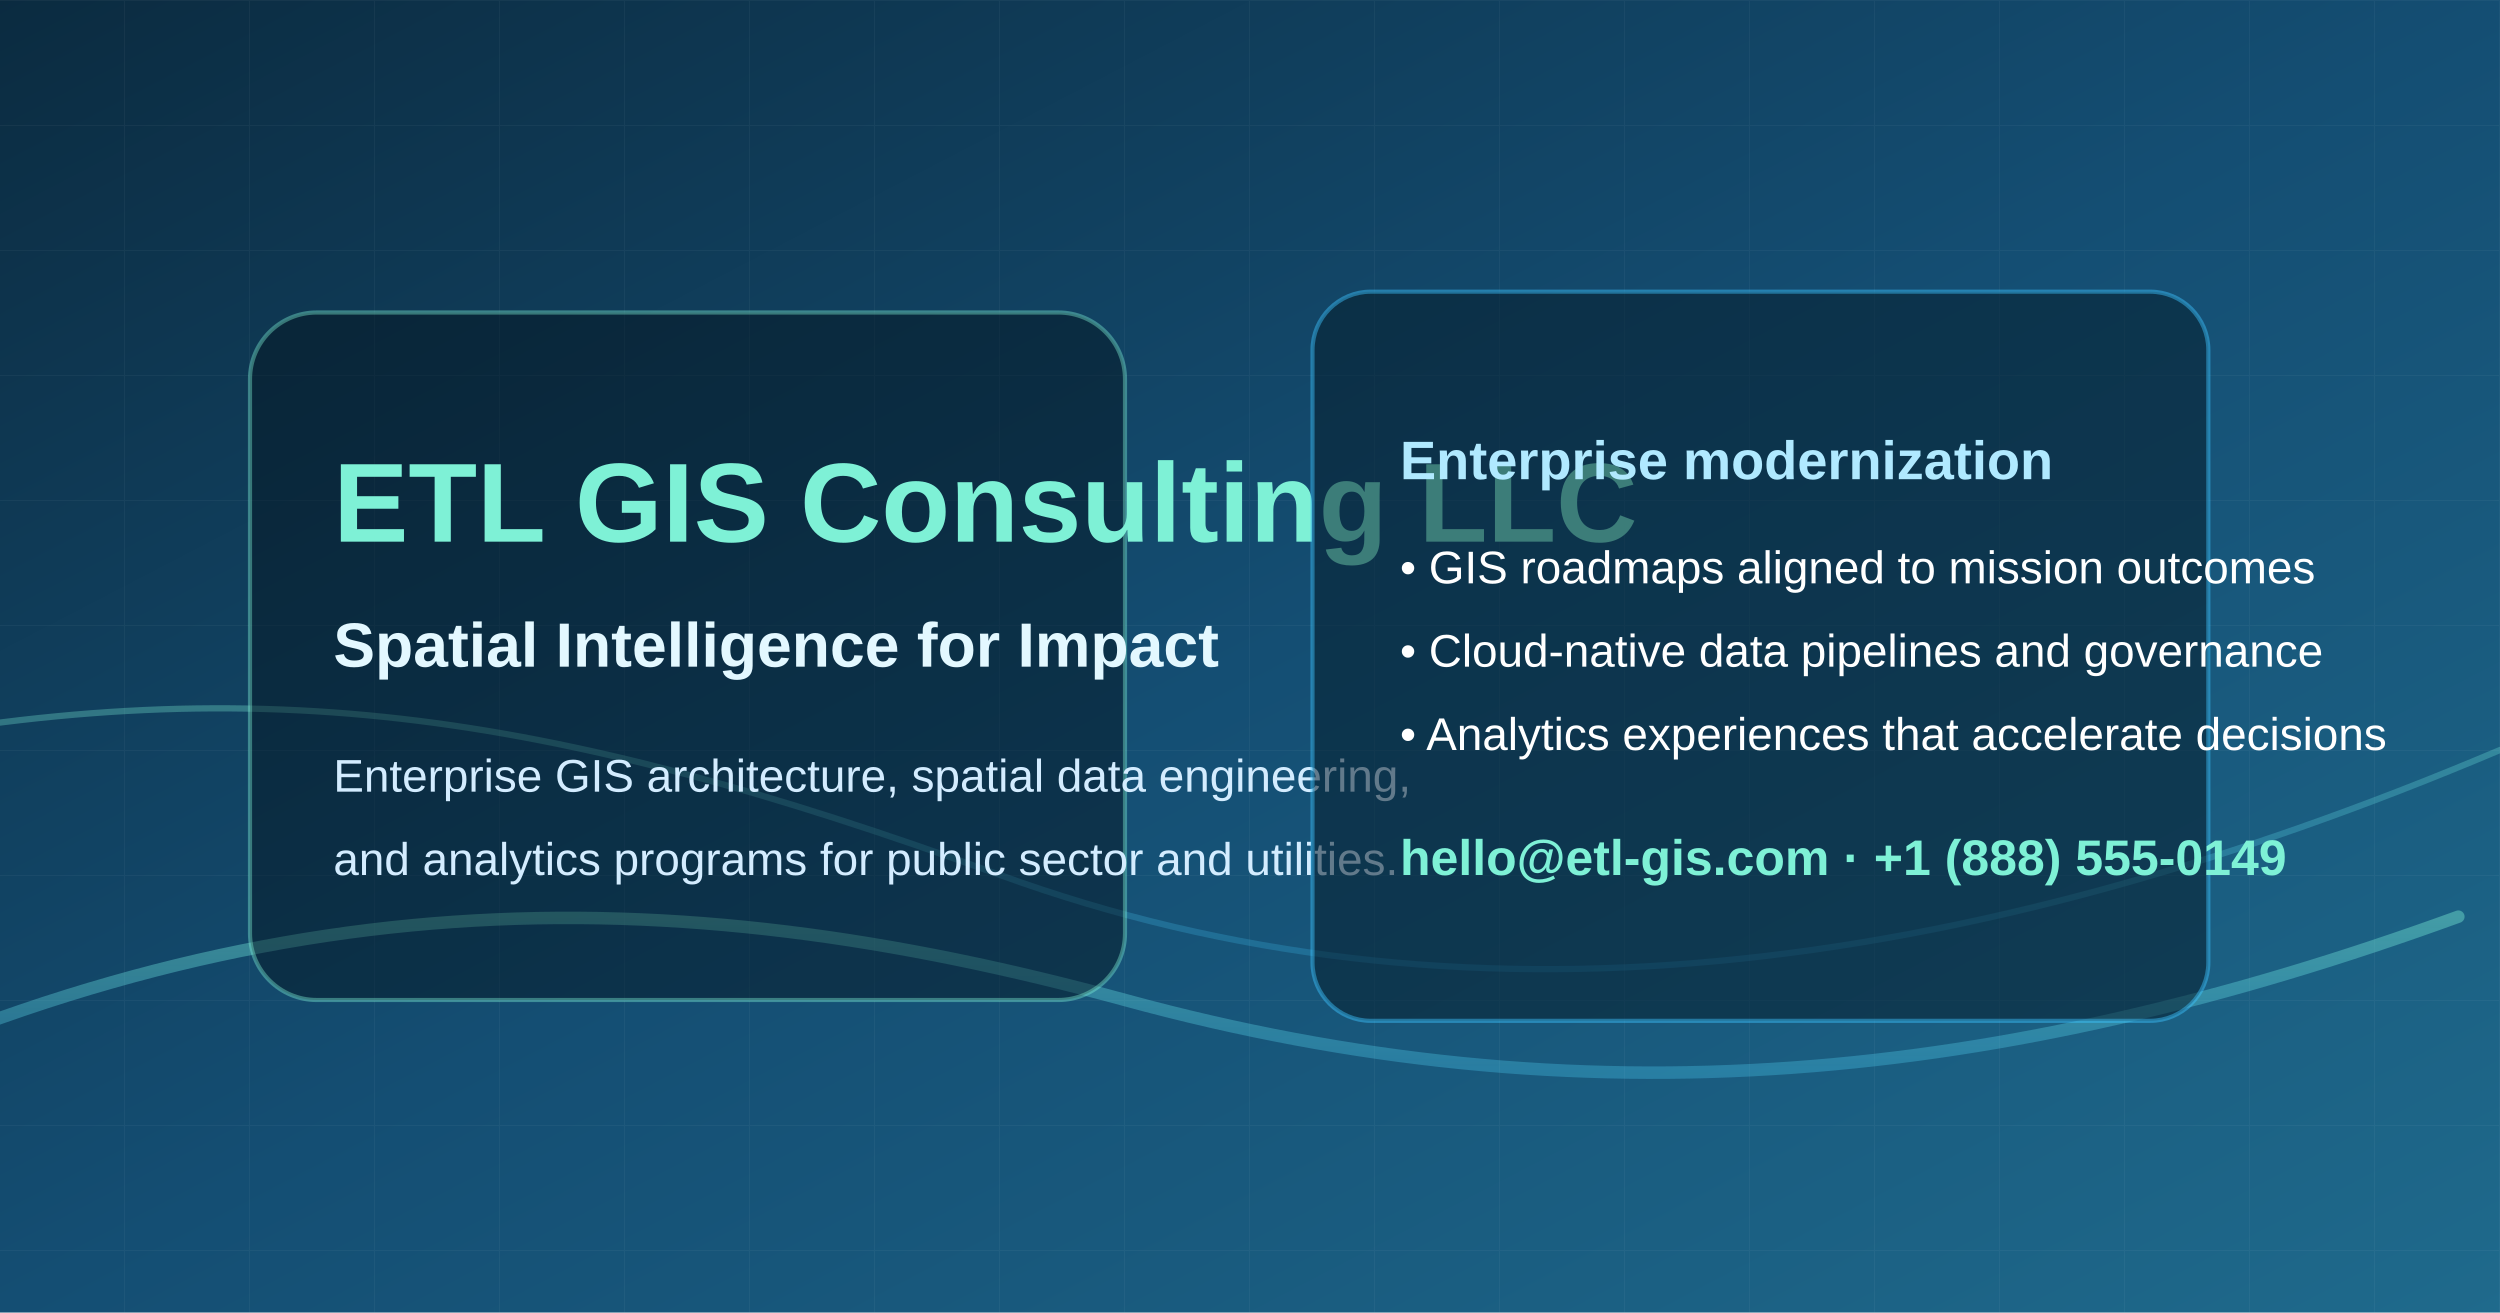
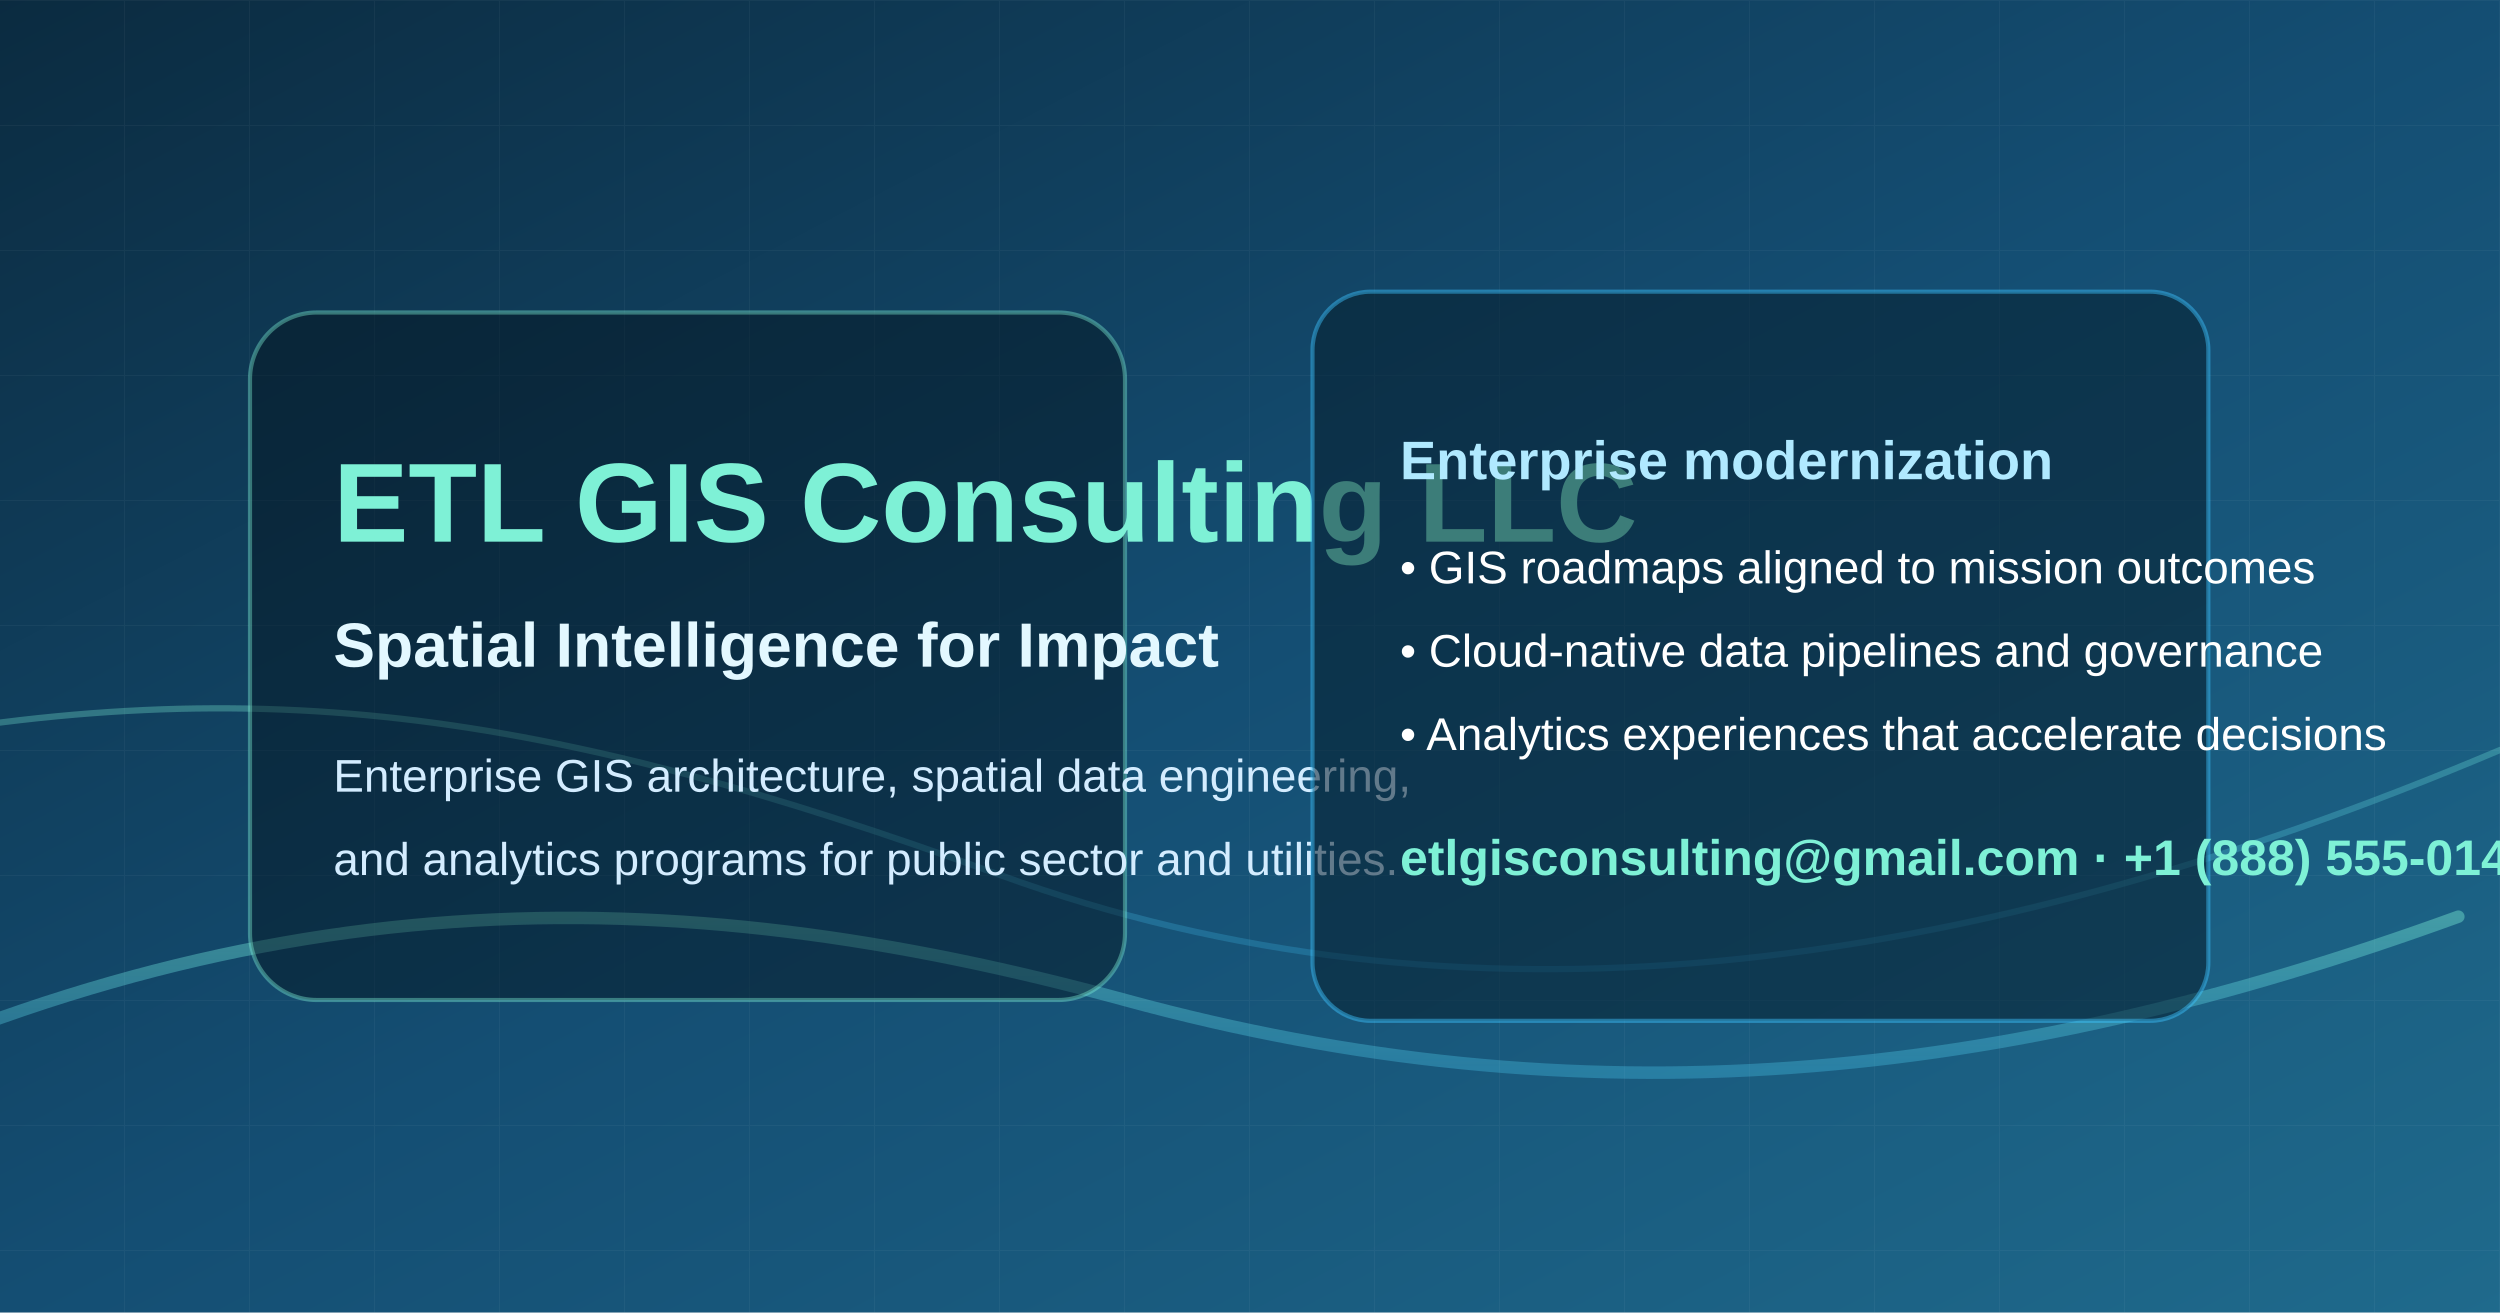
<svg xmlns="http://www.w3.org/2000/svg" width="1200" height="630" viewBox="0 0 1200 630" fill="none" role="img" aria-labelledby="title desc">
  <defs>
    <linearGradient id="bg" x1="0" y1="0" x2="1" y2="1">
      <stop offset="0%" stop-color="#0B2B40" />
      <stop offset="50%" stop-color="#144E73" />
      <stop offset="100%" stop-color="#1F6A8C" />
    </linearGradient>
    <linearGradient id="accent" x1="0" y1="0" x2="0" y2="1">
      <stop offset="0%" stop-color="#7EF1D6" stop-opacity="0.9" />
      <stop offset="100%" stop-color="#3CC3FF" stop-opacity="0.6" />
    </linearGradient>
    <pattern id="grid" width="60" height="60" patternUnits="userSpaceOnUse">
      <path d="M0 0H60V60" fill="none" stroke="rgba(255,255,255,0.04)" stroke-width="1" />
    </pattern>
  </defs>
  <rect width="1200" height="630" fill="url(#bg)" />
  <rect width="1200" height="630" fill="url(#grid)" />
  <path d="M-120 540C120 420 320 420 540 480C760 540 960 520 1180 440" stroke="url(#accent)" stroke-width="6" fill="none" stroke-linecap="round" opacity="0.45" />
  <path d="M-80 360C120 320 260 340 480 420C700 500 940 470 1200 360" stroke="url(#accent)" stroke-width="3" fill="none" stroke-linecap="round" opacity="0.35" />
  <g transform="translate(120,150)">
    <rect x="0" y="0" width="420" height="330" rx="32" fill="rgba(4, 17, 26, 0.45)" stroke="rgba(126, 241, 214, 0.4)" stroke-width="2" />
    <text x="40" y="110" fill="#7EF1D6" font-family="'Source Sans Pro', 'Helvetica Neue', Arial, sans-serif" font-size="54" font-weight="700">ETL GIS Consulting LLC</text>
    <text x="40" y="170" fill="#E3F8FF" font-family="'Source Sans Pro', 'Helvetica Neue', Arial, sans-serif" font-size="30" font-weight="600">Spatial Intelligence for Impact</text>
    <text x="40" y="230" fill="#D3ECFF" font-family="'Source Sans Pro', 'Helvetica Neue', Arial, sans-serif" font-size="22" font-weight="400">Enterprise GIS architecture, spatial data engineering,</text>
    <text x="40" y="270" fill="#D3ECFF" font-family="'Source Sans Pro', 'Helvetica Neue', Arial, sans-serif" font-size="22" font-weight="400">and analytics programs for public sector and utilities.</text>
  </g>
  <g transform="translate(630,140)">
    <rect x="0" y="0" width="430" height="350" rx="28" fill="rgba(6, 30, 45, 0.55)" stroke="rgba(60, 195, 255, 0.45)" stroke-width="2" />
    <text x="42" y="90" fill="#B0E9FF" font-family="'Source Sans Pro', 'Helvetica Neue', Arial, sans-serif" font-size="26" font-weight="600">Enterprise modernization</text>
    <text x="42" y="140" fill="#FFFFFF" font-family="'Source Sans Pro', 'Helvetica Neue', Arial, sans-serif" font-size="22">• GIS roadmaps aligned to mission outcomes</text>
    <text x="42" y="180" fill="#FFFFFF" font-family="'Source Sans Pro', 'Helvetica Neue', Arial, sans-serif" font-size="22">• Cloud-native data pipelines and governance</text>
    <text x="42" y="220" fill="#FFFFFF" font-family="'Source Sans Pro', 'Helvetica Neue', Arial, sans-serif" font-size="22">• Analytics experiences that accelerate decisions</text>
-     <text x="42" y="280" fill="#7EF1D6" font-family="'Source Sans Pro', 'Helvetica Neue', Arial, sans-serif" font-size="24" font-weight="600">hello@etl-gis.com · +1 (888) 555-0149</text>
+     <text x="42" y="280" fill="#7EF1D6" font-family="'Source Sans Pro', 'Helvetica Neue', Arial, sans-serif" font-size="24" font-weight="600">etlgisconsulting@gmail.com · +1 (888) 555-0149</text>
  </g>
</svg>
